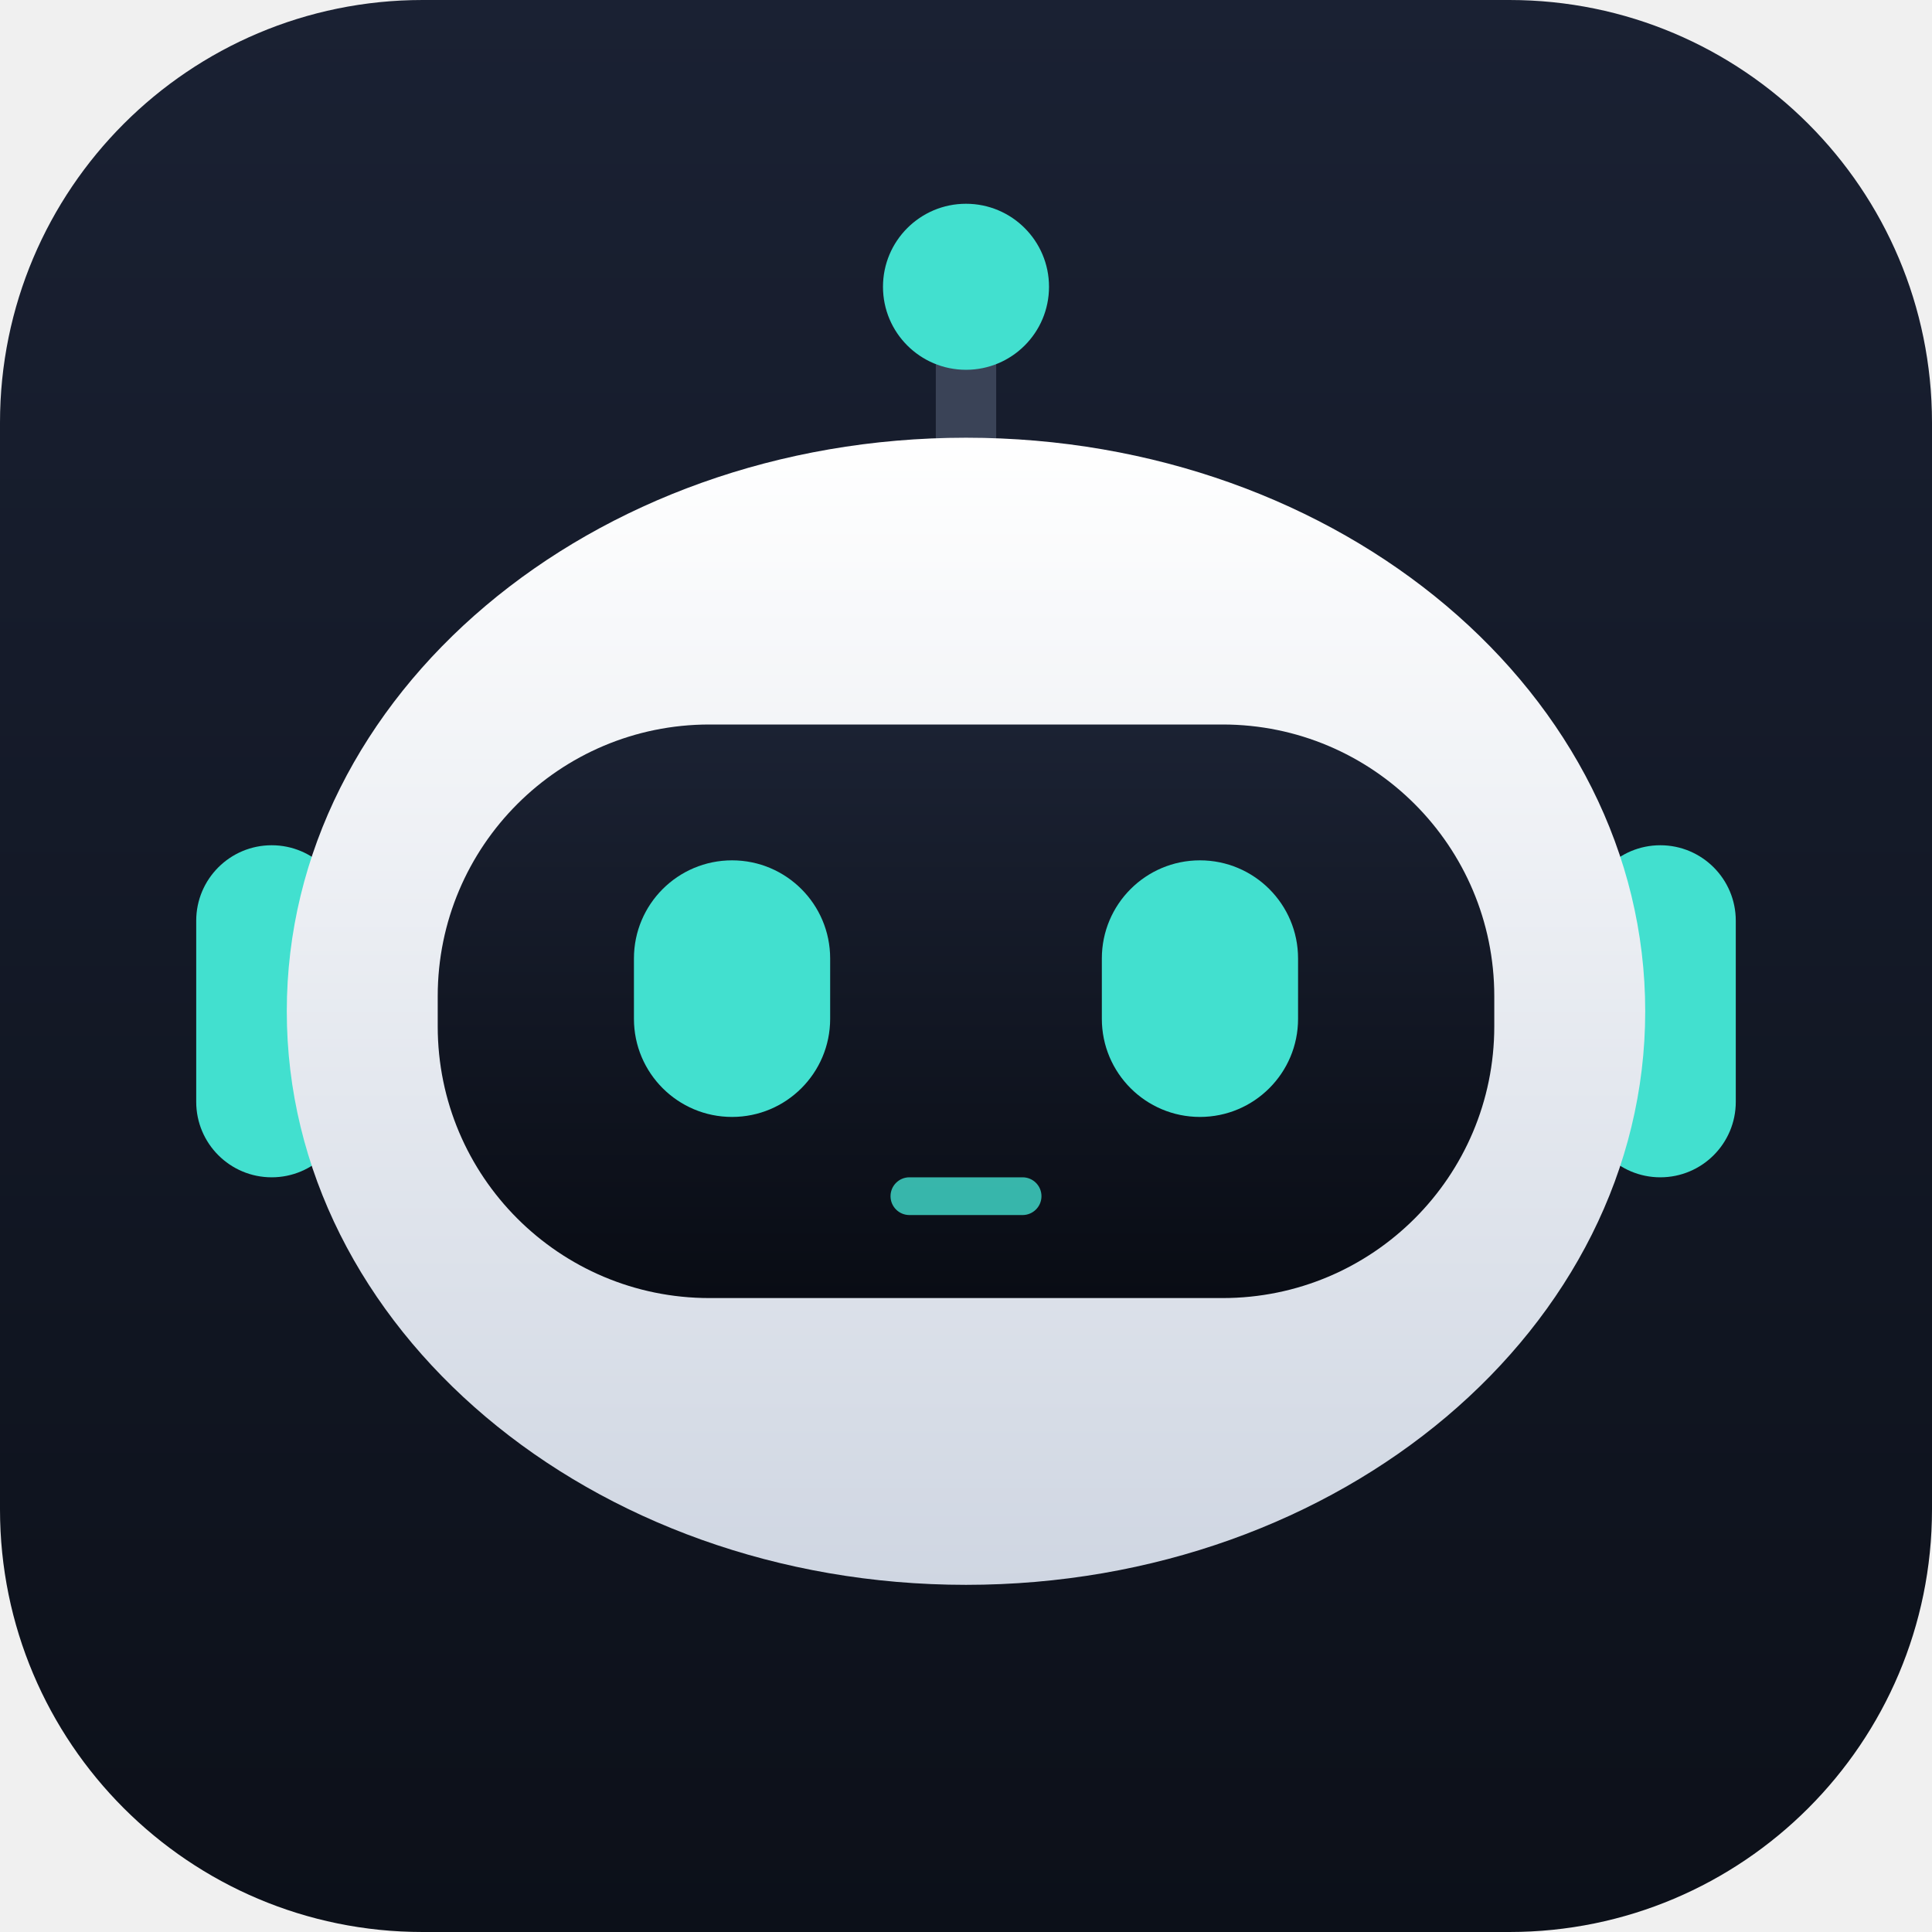
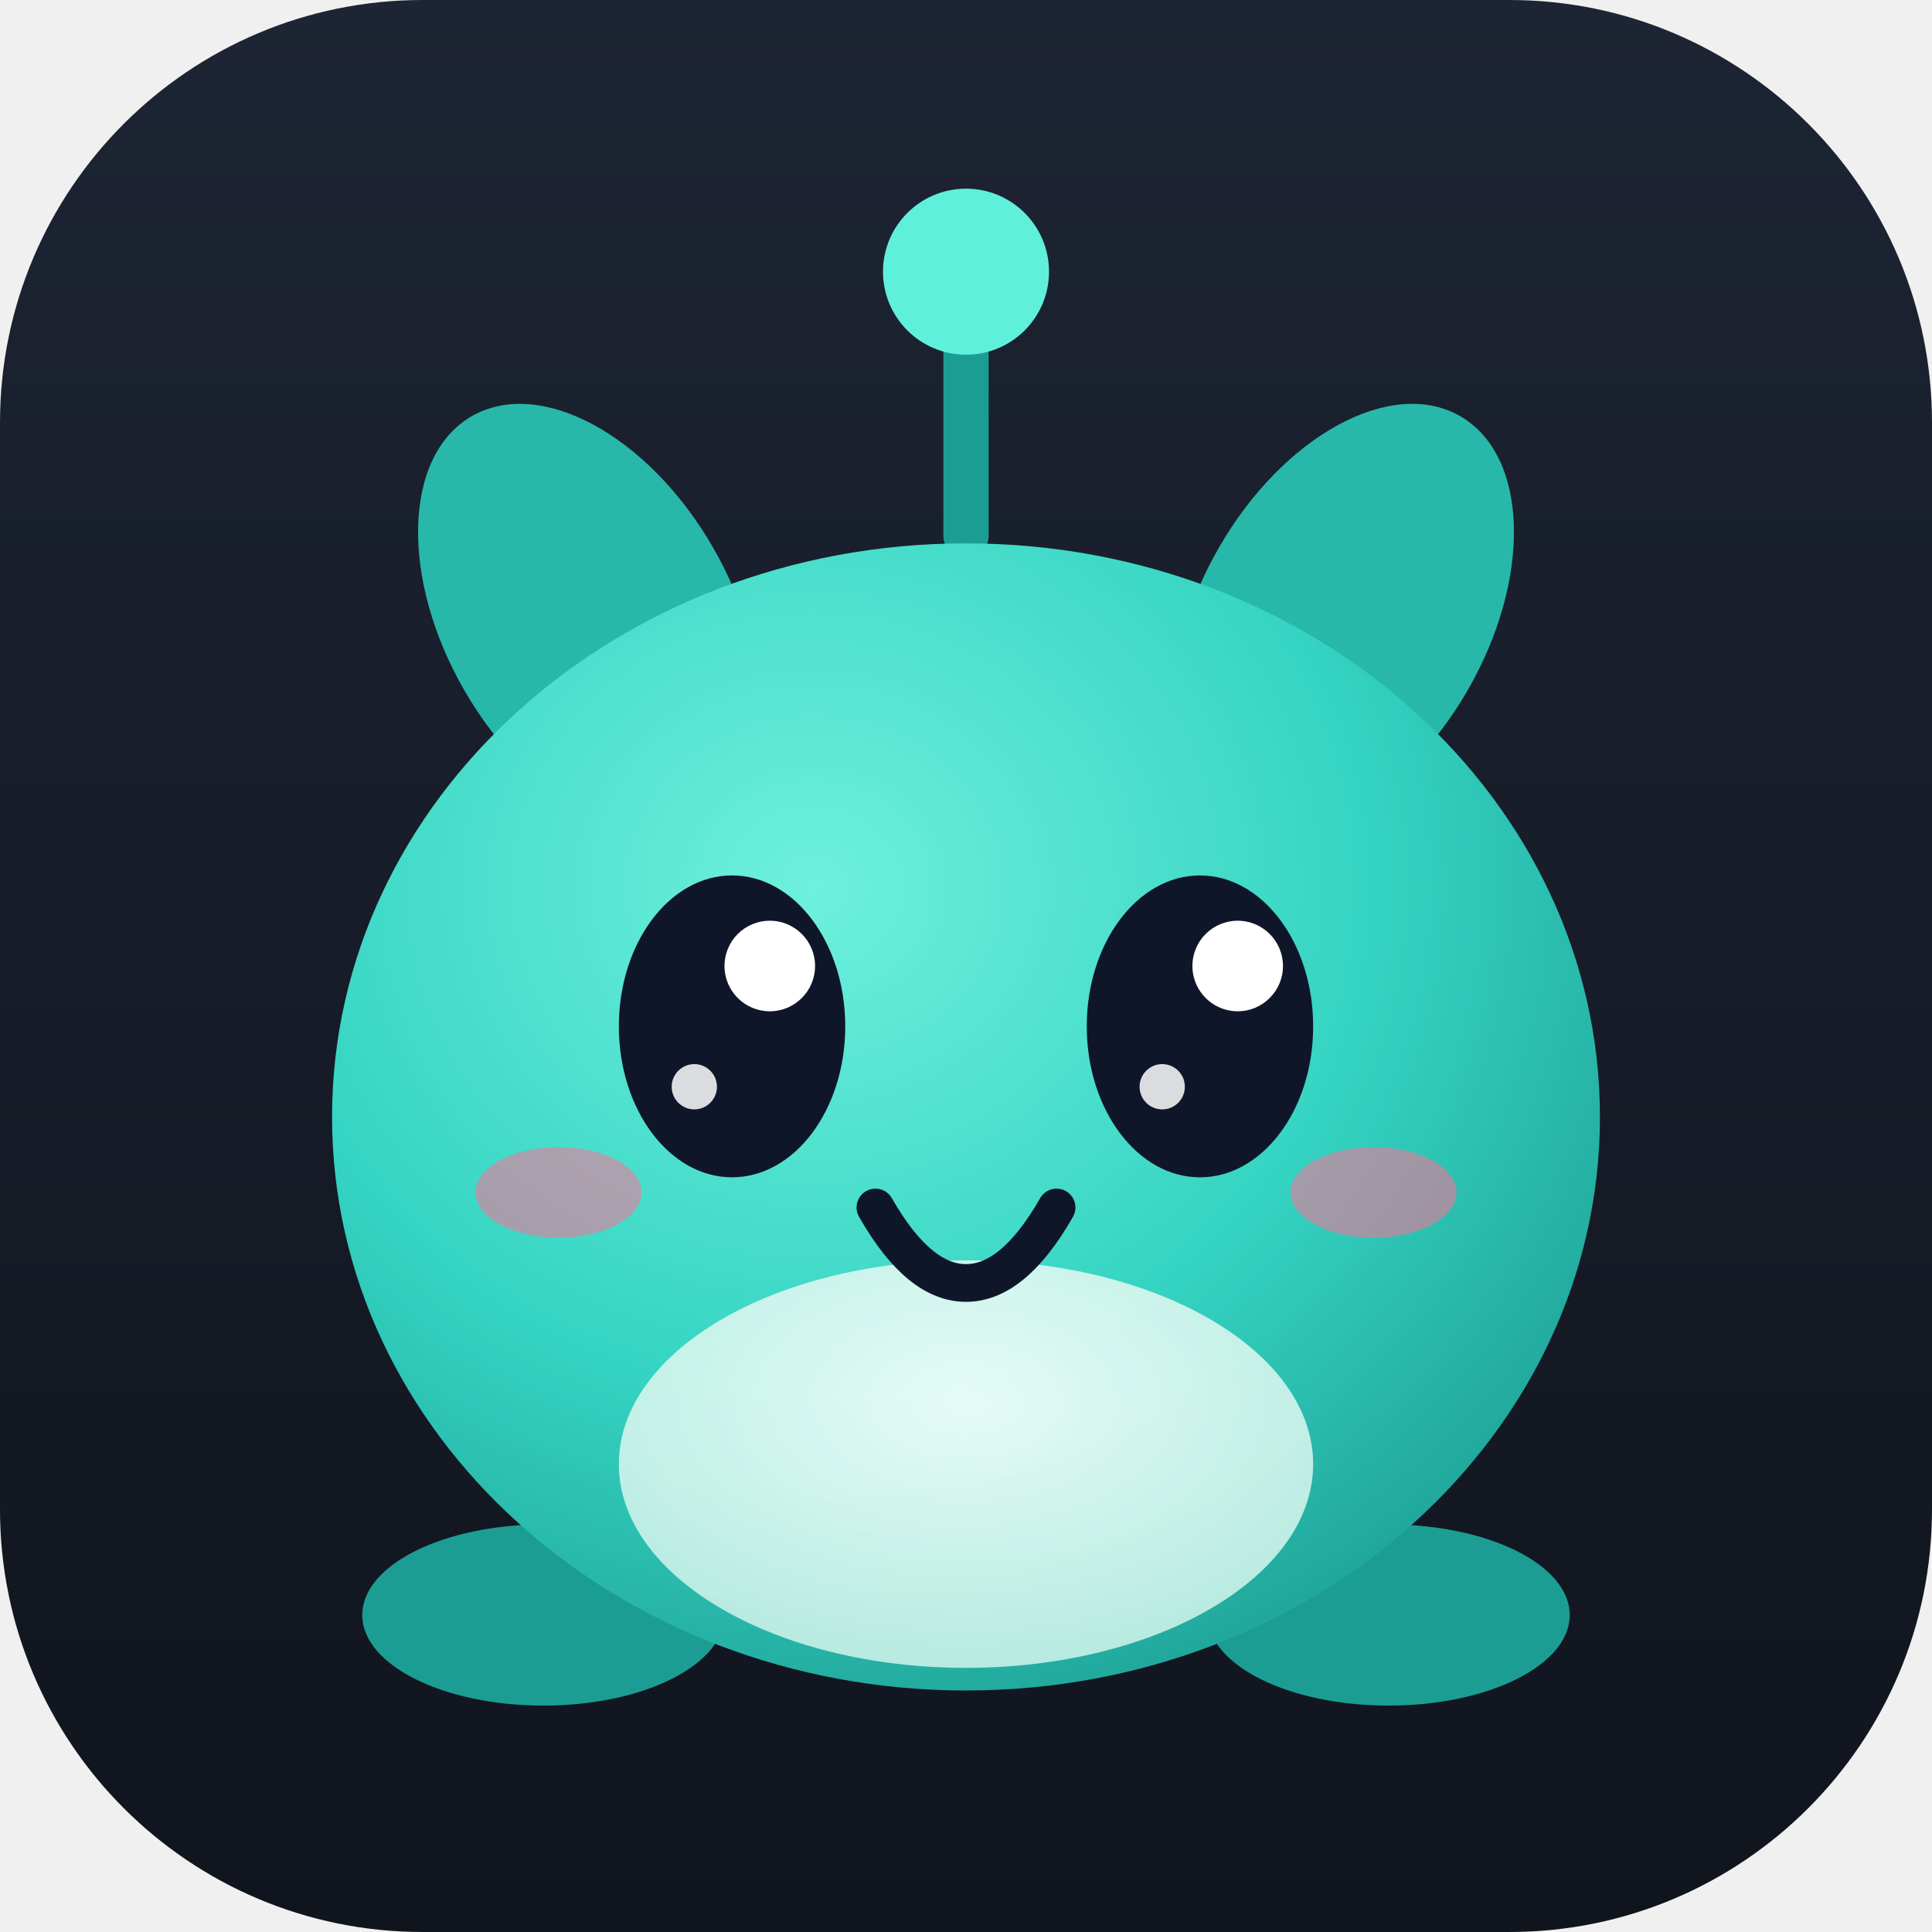
<svg xmlns="http://www.w3.org/2000/svg" width="256" height="256" viewBox="0 0 256 256">
  <defs>
    <linearGradient id="bg" x1="0" y1="0" x2="0" y2="1">
-       <stop offset="0" stop-color="#1a2133" />
-       <stop offset="1" stop-color="#0c1019" />
+       <stop offset="0" stop-color="#1d2433" />
+       <stop offset="1" stop-color="#10141d" />
    </linearGradient>
-     <linearGradient id="shell" x1="0" y1="0" x2="0" y2="1">
-       <stop offset="0" stop-color="#ffffff" />
-       <stop offset="1" stop-color="#cfd6e2" />
-     </linearGradient>
-     <linearGradient id="visor" x1="0" y1="0" x2="0" y2="1">
-       <stop offset="0" stop-color="#1b2233" />
-       <stop offset="1" stop-color="#090c14" />
-     </linearGradient>
+     <radialGradient id="body" cx=".38" cy=".3" r=".8">
+       <stop offset="0" stop-color="#6ff0de" />
+       <stop offset=".55" stop-color="#35d4c2" />
+       <stop offset="1" stop-color="#1c9d93" />
+     </radialGradient>
+     <radialGradient id="belly" cx=".5" cy=".35" r=".7">
+       <stop offset="0" stop-color="#f4fffb" />
+       <stop offset="1" stop-color="#bfeee4" />
+     </radialGradient>
  </defs>
  <rect width="256" height="256" rx="56" fill="url(#bg)" />
-   <rect x="124" y="40" width="8" height="34" rx="4" fill="#3a4357" />
-   <circle cx="128" cy="38" r="11" fill="#42e0cf" />
-   <rect x="26" y="112" width="20" height="44" rx="10" fill="#42e0cf" />
-   <rect x="210" y="112" width="20" height="44" rx="10" fill="#42e0cf" />
-   <ellipse cx="128" cy="134" rx="90" ry="76" fill="url(#shell)" />
-   <rect x="58" y="96" width="140" height="76" rx="36" fill="url(#visor)" />
-   <rect x="84" y="114" width="26" height="34" rx="13" fill="#42e0cf" />
-   <rect x="146" y="114" width="26" height="34" rx="13" fill="#42e0cf" />
-   <rect x="118" y="156" width="20" height="5" rx="2.5" fill="#42e0cf" opacity=".8" />
+   <rect x="125" y="40" width="6" height="34" rx="3" fill="#1c9d93" />
+   <circle cx="128" cy="36" r="11" fill="#5ff0dc" />
+   <ellipse cx="78" cy="82" rx="19" ry="31" transform="rotate(-30 78 82)" fill="#27b8aa" />
+   <ellipse cx="178" cy="82" rx="19" ry="31" transform="rotate(30 178 82)" fill="#27b8aa" />
+   <ellipse cx="72" cy="214" rx="24" ry="12" fill="#1c9d93" />
+   <ellipse cx="184" cy="214" rx="24" ry="12" fill="#1c9d93" />
+   <ellipse cx="128" cy="148" rx="84" ry="76" fill="url(#body)" />
+   <ellipse cx="128" cy="194" rx="46" ry="27" fill="url(#belly)" opacity=".92" />
+   <ellipse cx="97" cy="136" rx="15" ry="20" fill="#10162a" />
+   <ellipse cx="159" cy="136" rx="15" ry="20" fill="#10162a" />
+   <circle cx="102" cy="128" r="6" fill="#fff" />
+   <circle cx="164" cy="128" r="6" fill="#fff" />
+   <circle cx="92" cy="144" r="3" fill="#fff" opacity=".85" />
+   <circle cx="154" cy="144" r="3" fill="#fff" opacity=".85" />
+   <ellipse cx="74" cy="158" rx="11" ry="6" fill="#ff6f96" opacity=".55" />
+   <ellipse cx="182" cy="158" rx="11" ry="6" fill="#ff6f96" opacity=".55" />
+   <path d="M116 160c4 7 8 10 12 10s8-3 12-10" fill="none" stroke="#10162a" stroke-width="5" stroke-linecap="round" />
</svg>
